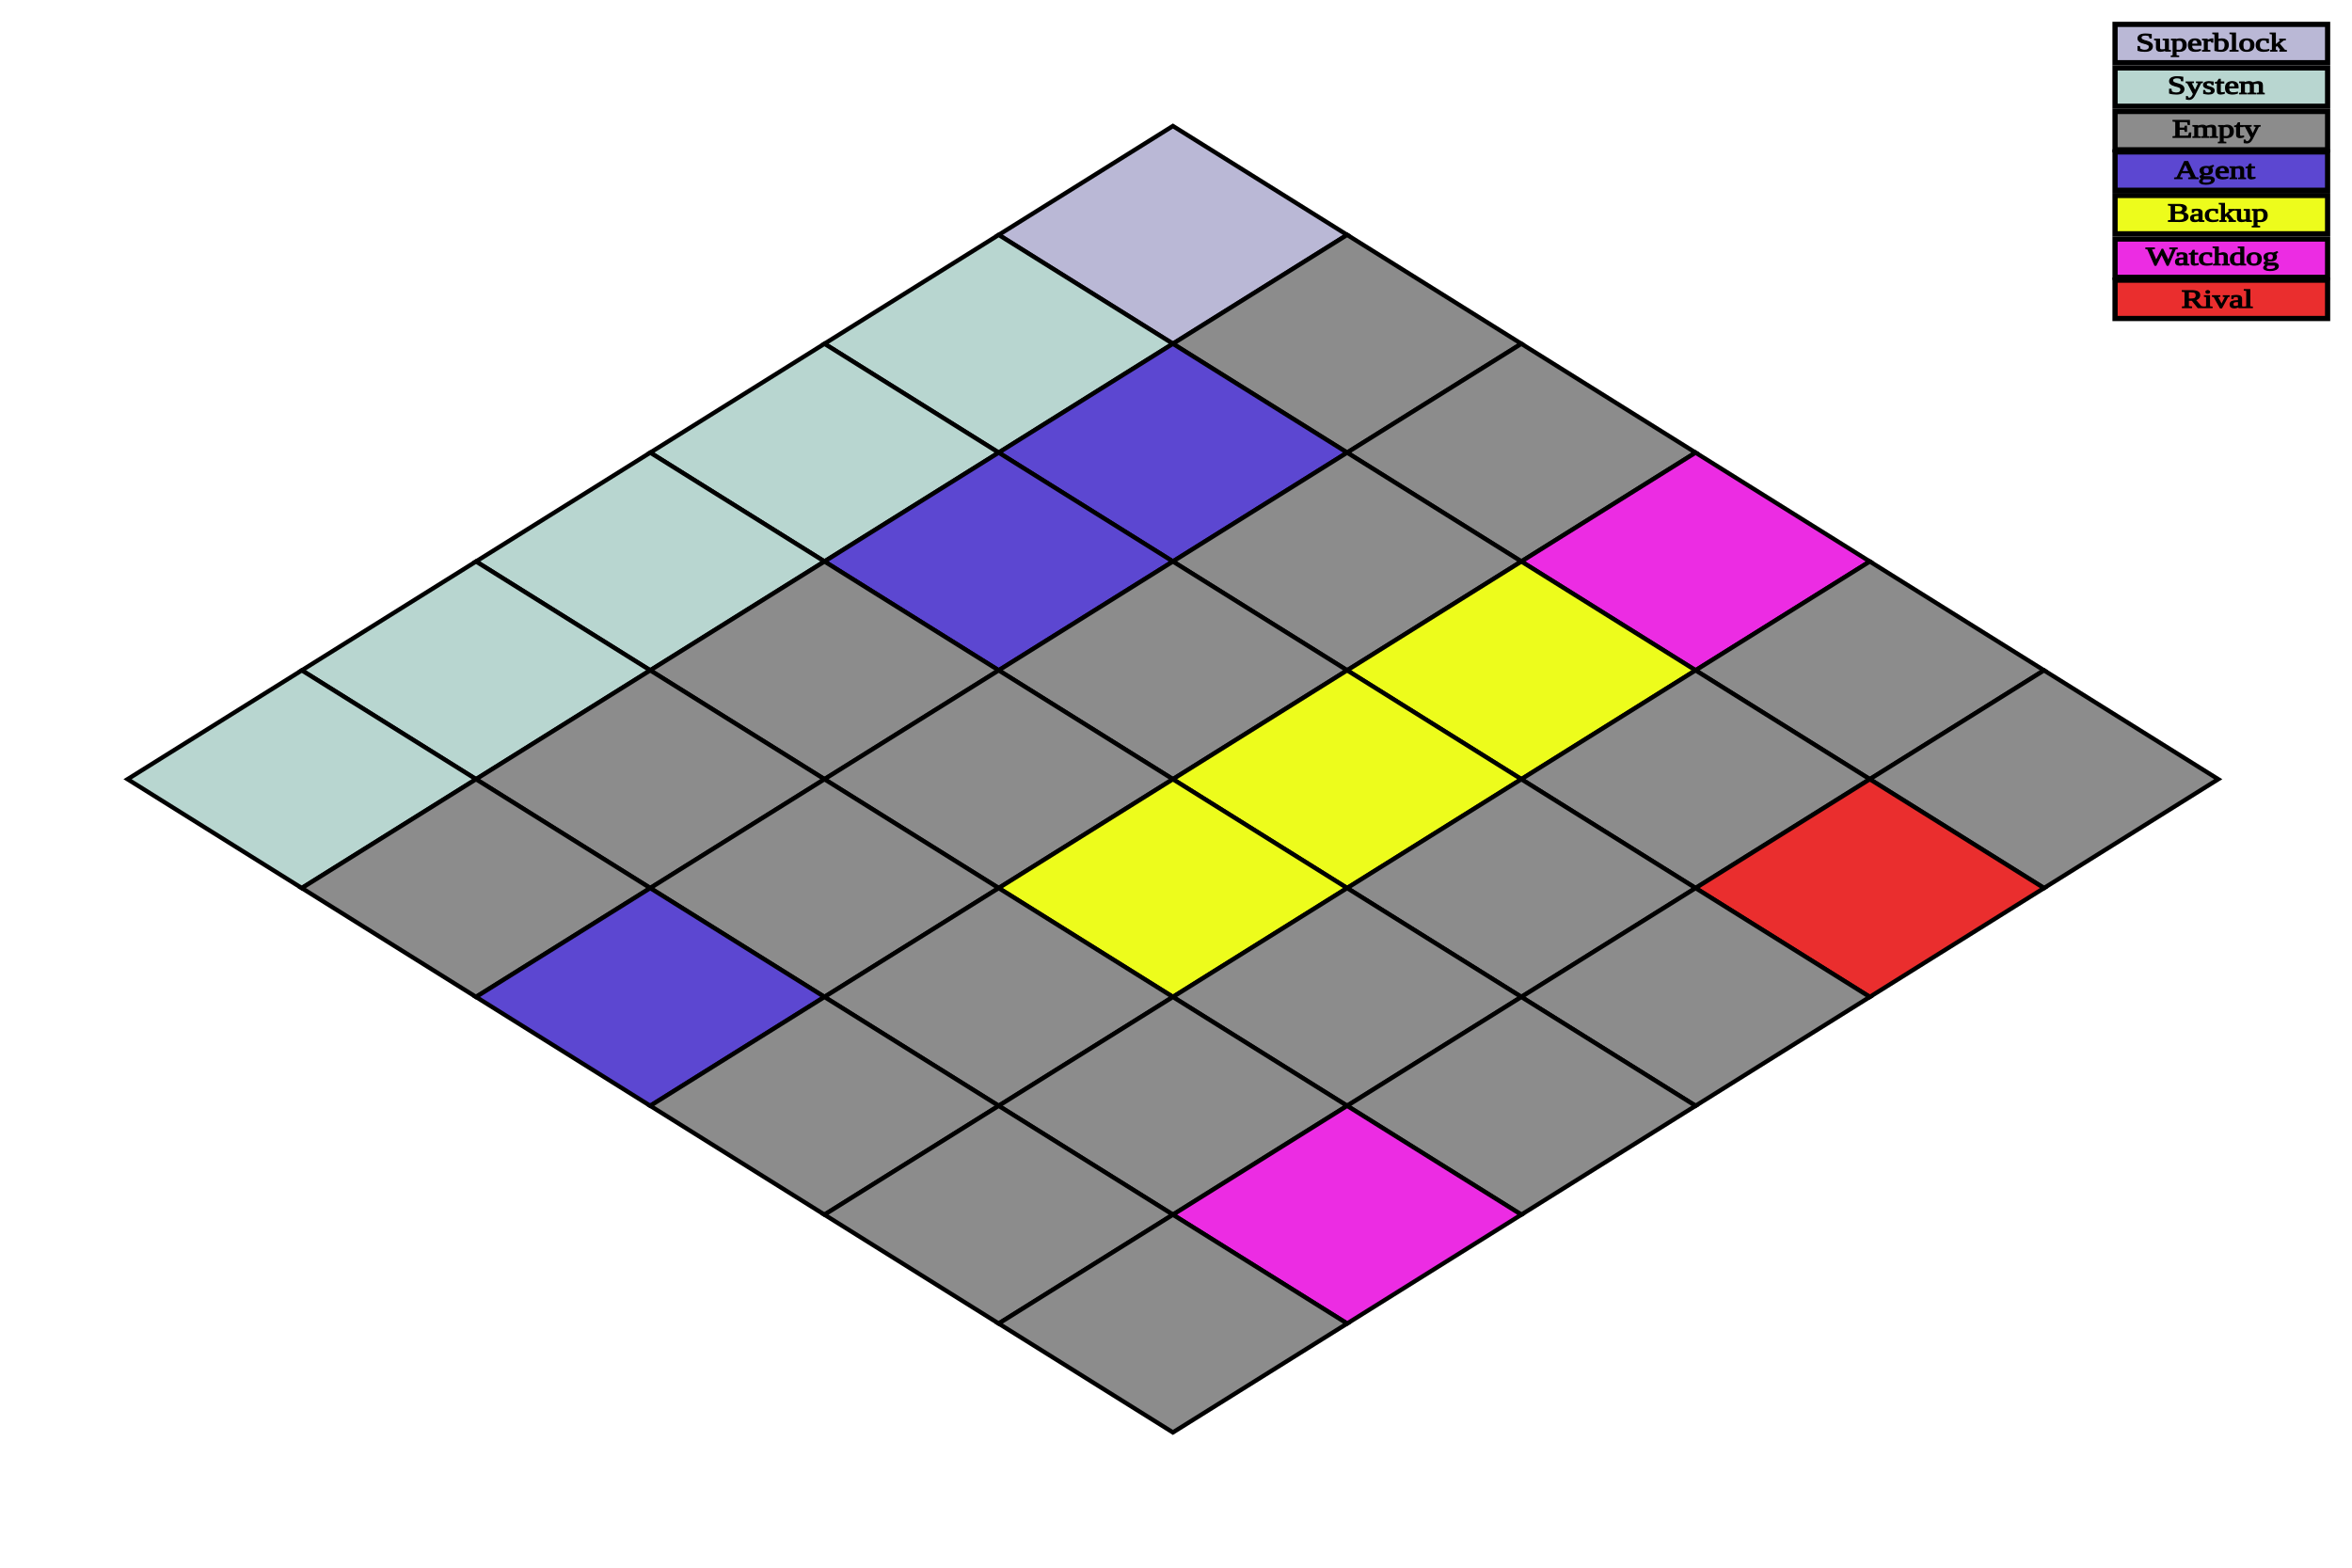
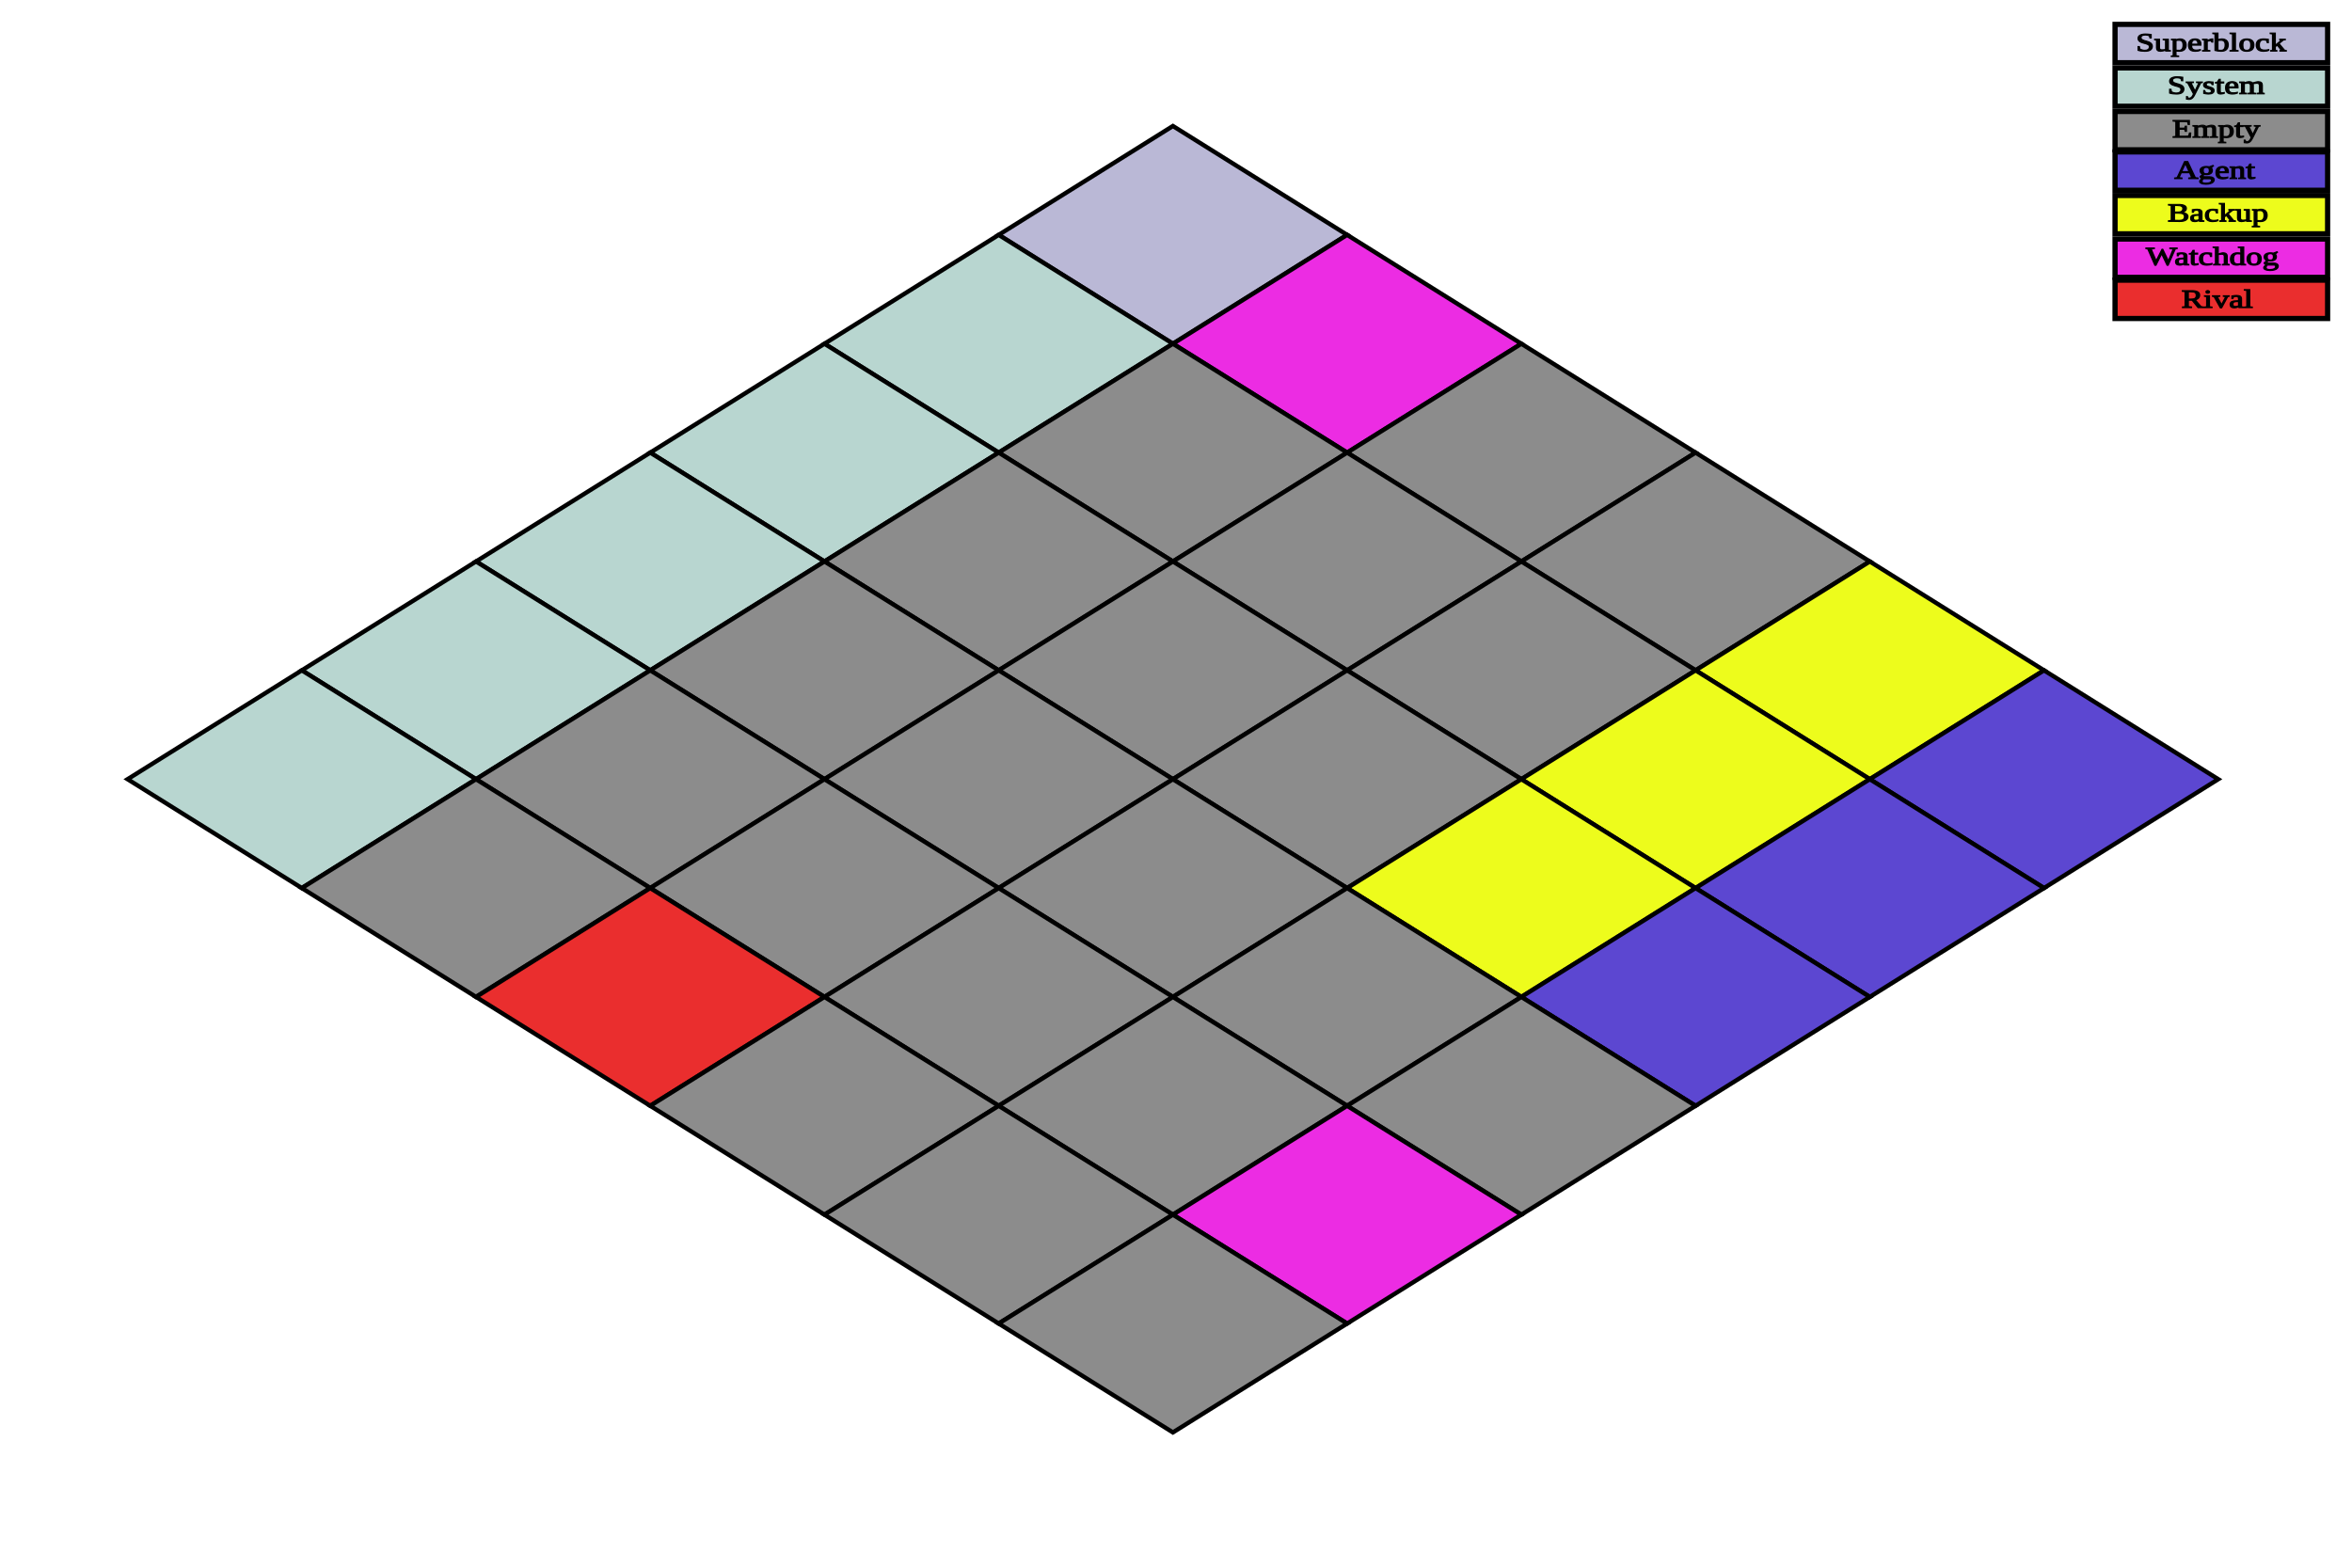
<svg xmlns="http://www.w3.org/2000/svg" width="1080" height="720" viewBox="0 0 285.75 190.5" version="1.1" id="svg1">
  <defs id="defs1" />
  <g id="layer1">
    <path style="fill:#000000;stroke-width:1.323;stroke-dasharray:none" d="m 120.836,34.774 98.859,46.814" id="path1" />
    <path style="fill:#bab8d6;stroke:#000000;stroke-width:0.529;stroke-dasharray:none;stroke-opacity:1;fill-opacity:1" d="M 142.499,15.312 163.666,28.541 142.499,41.77 121.333,28.541 Z" id="path2" />
-     <path style="fill:#8c8c8c;stroke:#000000;stroke-width:0.529;stroke-dasharray:none;stroke-opacity:1;fill-opacity:1" d="M 163.666,28.541 184.833,41.77 163.666,55 142.499,41.77 Z" id="path3" />
+     <path style="fill:#ec2ce3;stroke:#000000;stroke-width:0.529;stroke-dasharray:none;stroke-opacity:1;fill-opacity:1" d="M 163.666,28.541 184.833,41.77 163.666,55 142.499,41.77 Z" id="path3" />
    <path style="fill:#8c8c8c;stroke:#000000;stroke-width:0.529;stroke-dasharray:none;stroke-opacity:1;fill-opacity:1" d="M 184.833,41.77 205.999,55 184.833,68.229 163.666,55 Z" id="path3-3" />
    <path style="fill:#b8d6d0;stroke:#000000;stroke-width:0.529;stroke-dasharray:none;stroke-opacity:1;fill-opacity:1" d="M 121.333,28.541 142.499,41.77 121.333,55 100.166,41.77 Z" id="path4" />
-     <path style="fill:#5c47d1;stroke:#000000;stroke-width:0.529;stroke-dasharray:none;stroke-opacity:1;fill-opacity:1" d="M 142.499,41.77 163.666,55 142.499,68.229 121.333,55 Z" id="path5" />
+     <path style="fill:#8c8c8c;stroke:#000000;stroke-width:0.529;stroke-dasharray:none;stroke-opacity:1;fill-opacity:1" d="M 142.499,41.77 163.666,55 142.499,68.229 121.333,55 Z" id="path5" />
    <path style="fill:#8c8c8c;stroke:#000000;stroke-width:0.529;stroke-dasharray:none;stroke-opacity:1;fill-opacity:1" d="M 163.666,55 184.833,68.229 163.666,81.458 142.499,68.229 Z" id="path6" />
    <path style="fill:#b8d6d0;stroke:#000000;stroke-width:0.529;stroke-dasharray:none;stroke-opacity:1;fill-opacity:1" d="M 100.166,41.77 121.333,55 100.166,68.229 78.999,55 Z" id="path7" />
-     <path style="fill:#5c47d1;stroke:#000000;stroke-width:0.529;stroke-dasharray:none;stroke-opacity:1;fill-opacity:1" d="M 121.333,55 142.499,68.229 121.333,81.458 100.166,68.229 Z" id="path8" />
+     <path style="fill:#8c8c8c;stroke:#000000;stroke-width:0.529;stroke-dasharray:none;stroke-opacity:1;fill-opacity:1" d="M 121.333,55 142.499,68.229 121.333,81.458 100.166,68.229 Z" id="path8" />
    <path style="fill:#8c8c8c;stroke:#000000;stroke-width:0.529;stroke-dasharray:none;stroke-opacity:1;fill-opacity:1" d="M 142.499,68.229 163.666,81.458 142.499,94.687 121.333,81.458 Z" id="path9" />
    <path style="fill:#b8d6d0;stroke:#000000;stroke-width:0.529;stroke-dasharray:none;stroke-opacity:1;fill-opacity:1" d="M 78.999,55 100.166,68.229 78.999,81.458 57.833,68.229 Z" id="path10" />
    <path style="fill:#8c8c8c;stroke:#000000;stroke-width:0.529;stroke-dasharray:none;stroke-opacity:1;fill-opacity:1" d="M 100.166,68.229 121.333,81.458 100.166,94.687 78.999,81.458 Z" id="path11" />
    <path style="fill:#8c8c8c;stroke:#000000;stroke-width:0.529;stroke-dasharray:none;stroke-opacity:1;fill-opacity:1" d="M 121.333,81.458 142.499,94.687 121.333,107.916 100.166,94.687 Z" id="path12" />
-     <path style="fill:#ec2ce3;stroke:#000000;stroke-width:0.529;stroke-dasharray:none;stroke-opacity:1;fill-opacity:1" d="M 205.999,55 227.166,68.229 205.999,81.458 184.833,68.229 Z" id="path13" />
-     <path style="fill:#8c8c8c;stroke:#000000;stroke-width:0.529;stroke-dasharray:none;stroke-opacity:1;fill-opacity:1" d="M 227.166,68.229 248.333,81.458 227.166,94.687 205.999,81.458 Z" id="path14" />
-     <path style="fill:#8c8c8c;stroke:#000000;stroke-width:0.529;stroke-dasharray:none;stroke-opacity:1;fill-opacity:1" d="M 248.333,81.458 269.499,94.687 248.333,107.916 227.166,94.687 Z" id="path15" />
-     <path style="fill:#edfc1c;stroke:#000000;stroke-width:0.529;stroke-dasharray:none;stroke-opacity:1;fill-opacity:1" d="M 184.833,68.229 205.999,81.458 184.833,94.687 163.666,81.458 Z" id="path16" />
-     <path style="fill:#8c8c8c;stroke:#000000;stroke-width:0.529;stroke-dasharray:none;stroke-opacity:1;fill-opacity:1" d="M 205.999,81.458 227.166,94.687 205.999,107.916 184.833,94.687 Z" id="path17" />
-     <path style="fill:#ea2e2e;stroke:#000000;stroke-width:0.529;stroke-dasharray:none;stroke-opacity:1;fill-opacity:1" d="m 227.166,94.687 21.167,13.229 -21.167,13.229 -21.167,-13.229 z" id="path18" />
-     <path style="fill:#edfc1c;stroke:#000000;stroke-width:0.529;stroke-dasharray:none;stroke-opacity:1;fill-opacity:1" d="M 163.666,81.458 184.833,94.687 163.666,107.916 142.499,94.687 Z" id="path19" />
-     <path style="fill:#8c8c8c;stroke:#000000;stroke-width:0.529;stroke-dasharray:none;stroke-opacity:1;fill-opacity:1" d="m 184.833,94.687 21.167,13.229 -21.167,13.229 -21.167,-13.229 z" id="path20" />
-     <path style="fill:#8c8c8c;stroke:#000000;stroke-width:0.529;stroke-dasharray:none;stroke-opacity:1;fill-opacity:1" d="m 205.999,107.916 21.167,13.229 -21.167,13.229 -21.167,-13.229 z" id="path21" />
-     <path style="fill:#edfc1c;stroke:#000000;stroke-width:0.529;stroke-dasharray:none;stroke-opacity:1;fill-opacity:1" d="m 142.499,94.687 21.167,13.229 -21.167,13.229 -21.167,-13.229 z" id="path22" />
+     <path style="fill:#8c8c8c;stroke:#000000;stroke-width:0.529;stroke-dasharray:none;stroke-opacity:1;fill-opacity:1" d="M 205.999,55 227.166,68.229 205.999,81.458 184.833,68.229 Z" id="path13" />
+     <path style="fill:#edfc1c;stroke:#000000;stroke-width:0.529;stroke-dasharray:none;stroke-opacity:1;fill-opacity:1" d="M 227.166,68.229 248.333,81.458 227.166,94.687 205.999,81.458 Z" id="path14" />
+     <path style="fill:#5c47d1;stroke:#000000;stroke-width:0.529;stroke-dasharray:none;stroke-opacity:1;fill-opacity:1" d="M 248.333,81.458 269.499,94.687 248.333,107.916 227.166,94.687 Z" id="path15" />
+     <path style="fill:#8c8c8c;stroke:#000000;stroke-width:0.529;stroke-dasharray:none;stroke-opacity:1;fill-opacity:1" d="M 184.833,68.229 205.999,81.458 184.833,94.687 163.666,81.458 Z" id="path16" />
+     <path style="fill:#edfc1c;stroke:#000000;stroke-width:0.529;stroke-dasharray:none;stroke-opacity:1;fill-opacity:1" d="M 205.999,81.458 227.166,94.687 205.999,107.916 184.833,94.687 Z" id="path17" />
+     <path style="fill:#5c47d1;stroke:#000000;stroke-width:0.529;stroke-dasharray:none;stroke-opacity:1;fill-opacity:1" d="m 227.166,94.687 21.167,13.229 -21.167,13.229 -21.167,-13.229 z" id="path18" />
+     <path style="fill:#8c8c8c;stroke:#000000;stroke-width:0.529;stroke-dasharray:none;stroke-opacity:1;fill-opacity:1" d="M 163.666,81.458 184.833,94.687 163.666,107.916 142.499,94.687 Z" id="path19" />
+     <path style="fill:#edfc1c;stroke:#000000;stroke-width:0.529;stroke-dasharray:none;stroke-opacity:1;fill-opacity:1" d="m 184.833,94.687 21.167,13.229 -21.167,13.229 -21.167,-13.229 z" id="path20" />
+     <path style="fill:#5c47d1;stroke:#000000;stroke-width:0.529;stroke-dasharray:none;stroke-opacity:1;fill-opacity:1" d="m 205.999,107.916 21.167,13.229 -21.167,13.229 -21.167,-13.229 z" id="path21" />
+     <path style="fill:#8c8c8c;stroke:#000000;stroke-width:0.529;stroke-dasharray:none;stroke-opacity:1;fill-opacity:1" d="m 142.499,94.687 21.167,13.229 -21.167,13.229 -21.167,-13.229 z" id="path22" />
    <path style="fill:#8c8c8c;stroke:#000000;stroke-width:0.529;stroke-dasharray:none;stroke-opacity:1;fill-opacity:1" d="m 163.666,107.916 21.167,13.229 -21.167,13.229 -21.167,-13.229 z" id="path23" />
    <path style="fill:#8c8c8c;stroke:#000000;stroke-width:0.529;stroke-dasharray:none;stroke-opacity:1;fill-opacity:1" d="m 184.833,121.145 21.167,13.229 -21.167,13.229 -21.167,-13.229 z" id="path24" />
    <path style="fill:#b8d6d0;stroke:#000000;stroke-width:0.529;stroke-dasharray:none;stroke-opacity:1;fill-opacity:1" d="M 57.833,68.229 78.999,81.458 57.833,94.687 36.666,81.458 Z" id="path25" />
    <path style="fill:#8c8c8c;stroke:#000000;stroke-width:0.529;stroke-dasharray:none;stroke-opacity:1;fill-opacity:1" d="M 78.999,81.458 100.166,94.687 78.999,107.916 57.833,94.687 Z" id="path26" />
    <path style="fill:#8c8c8c;stroke:#000000;stroke-width:0.529;stroke-dasharray:none;stroke-opacity:1;fill-opacity:1" d="m 100.166,94.687 21.167,13.229 -21.167,13.229 -21.167,-13.229 z" id="path27" />
    <path style="fill:#b8d6d0;stroke:#000000;stroke-width:0.529;stroke-dasharray:none;stroke-opacity:1;fill-opacity:1" d="M 36.666,81.458 57.833,94.687 36.666,107.916 15.499,94.687 Z" id="path28" />
    <path style="fill:#8c8c8c;stroke:#000000;stroke-width:0.529;stroke-dasharray:none;stroke-opacity:1;fill-opacity:1" d="m 57.833,94.687 21.167,13.229 -21.167,13.229 -21.167,-13.229 z" id="path29" />
-     <path style="fill:#5c47d1;stroke:#000000;stroke-width:0.529;stroke-dasharray:none;stroke-opacity:1;fill-opacity:1" d="m 78.999,107.916 21.167,13.229 -21.167,13.229 -21.167,-13.229 z" id="path30" />
+     <path style="fill:#ea2e2e;stroke:#000000;stroke-width:0.529;stroke-dasharray:none;stroke-opacity:1;fill-opacity:1" d="m 78.999,107.916 21.167,13.229 -21.167,13.229 -21.167,-13.229 z" id="path30" />
    <path style="fill:#8c8c8c;stroke:#000000;stroke-width:0.529;stroke-dasharray:none;stroke-opacity:1;fill-opacity:1" d="m 121.333,107.916 21.167,13.229 -21.167,13.229 -21.167,-13.229 z" id="path31" />
    <path style="fill:#8c8c8c;stroke:#000000;stroke-width:0.529;stroke-dasharray:none;stroke-opacity:1;fill-opacity:1" d="m 142.499,121.145 21.167,13.229 -21.167,13.229 -21.167,-13.229 z" id="path32" />
    <path style="fill:#ec2ce3;stroke:#000000;stroke-width:0.529;stroke-dasharray:none;stroke-opacity:1;fill-opacity:1" d="m 163.666,134.375 21.167,13.229 -21.167,13.229 -21.167,-13.229 z" id="path33" />
    <path style="fill:#8c8c8c;stroke:#000000;stroke-width:0.529;stroke-dasharray:none;stroke-opacity:1;fill-opacity:1" d="m 100.166,121.145 21.167,13.229 -21.167,13.229 -21.167,-13.229 z" id="path34" />
    <path style="fill:#8c8c8c;stroke:#000000;stroke-width:0.529;stroke-dasharray:none;stroke-opacity:1;fill-opacity:1" d="m 121.333,134.375 21.167,13.229 -21.167,13.229 -21.167,-13.229 z" id="path35" />
    <path style="fill:#8c8c8c;stroke:#000000;stroke-width:0.529;stroke-dasharray:none;stroke-opacity:1;fill-opacity:1" d="m 142.499,147.604 21.167,13.229 -21.167,13.229 -21.167,-13.229 z" id="path36" />
    <g id="g39">
      <rect style="fill:#bab8d6;fill-opacity:1;stroke:#000000;stroke-width:0.633;stroke-dasharray:none;stroke-opacity:1" id="rect37" width="25.825" height="4.658" x="256.962" y="2.962" />
      <text xml:space="preserve" style="font-size:3.549px;writing-mode:lr-tb;direction:ltr;fill:#000000;fill-opacity:1;stroke:#000000;stroke-width:0.144;stroke-dasharray:none;stroke-opacity:1" x="229.882" y="7.005" id="text38" transform="scale(1.128855,0.8858535)">
        <tspan id="tspan38" style="fill:#000000;fill-opacity:1;stroke-width:0.144;stroke-dasharray:none" x="229.882" y="7.005">Superblock</tspan>
      </text>
    </g>
    <g id="g40" transform="translate(0,5.291666)">
      <rect style="fill:#b8d6d0;fill-opacity:1;stroke:#000000;stroke-width:0.633;stroke-dasharray:none;stroke-opacity:1" id="rect39" width="25.825" height="4.658" x="256.962" y="2.962" />
      <text xml:space="preserve" style="font-size:3.549px;writing-mode:lr-tb;direction:ltr;fill:#000000;fill-opacity:1;stroke:#000000;stroke-width:0.144;stroke-dasharray:none;stroke-opacity:1" x="233.28" y="6.9" id="text39" transform="scale(1.128855,0.8858535)">
        <tspan id="tspan39" style="fill:#000000;fill-opacity:1;stroke-width:0.144;stroke-dasharray:none" x="233.28" y="6.9">System</tspan>
      </text>
    </g>
    <g id="g41" transform="translate(0,10.58333)">
      <rect style="fill:#8c8c8c;fill-opacity:1;stroke:#000000;stroke-width:0.633;stroke-dasharray:none;stroke-opacity:1" id="rect40" width="25.825" height="4.658" x="256.962" y="2.962" />
      <text xml:space="preserve" style="font-size:3.549px;writing-mode:lr-tb;direction:ltr;fill:#000000;fill-opacity:1;stroke:#000000;stroke-width:0.144;stroke-dasharray:none;stroke-opacity:1" x="233.777" y="6.9" id="text40" transform="scale(1.128855,0.8858535)">
        <tspan id="tspan40" style="fill:#000000;fill-opacity:1;stroke-width:0.144;stroke-dasharray:none" x="233.777" y="6.9">Empty</tspan>
      </text>
      <rect style="fill:#ec2ce3;fill-opacity:1;stroke:#000000;stroke-width:0.633;stroke-dasharray:none;stroke-opacity:1" id="rect3" width="25.825" height="4.658" x="256.962" y="18.463" />
      <text xml:space="preserve" style="font-size:3.549px;writing-mode:lr-tb;direction:ltr;fill:#000000;fill-opacity:1;stroke:#000000;stroke-width:0.144;stroke-dasharray:none;stroke-opacity:1" x="230.96" y="24.397" id="text3" transform="scale(1.128855,0.8858535)">
        <tspan id="tspan3" style="fill:#000000;fill-opacity:1;stroke-width:0.144;stroke-dasharray:none" x="230.96" y="24.397">Watchdog</tspan>
      </text>
      <rect style="fill:#ea2e2e;fill-opacity:1;stroke:#000000;stroke-width:0.633;stroke-dasharray:none;stroke-opacity:1" id="rect4" width="25.825" height="4.658" x="256.962" y="23.462" />
      <text xml:space="preserve" style="font-size:3.549px;writing-mode:lr-tb;direction:ltr;fill:#000000;fill-opacity:1;stroke:#000000;stroke-width:0.144;stroke-dasharray:none;stroke-opacity:1" x="234.772" y="30.252" id="text4" transform="scale(1.128855,0.8858535)">
        <tspan id="tspan4" style="fill:#000000;fill-opacity:1;stroke-width:0.144;stroke-dasharray:none" x="234.772" y="30.252">Rival</tspan>
      </text>
    </g>
    <g id="g1" transform="translate(0,15.50017)">
      <rect style="fill:#5c47d1;fill-opacity:1;stroke:#000000;stroke-width:0.633;stroke-dasharray:none;stroke-opacity:1" id="rect1" width="25.825" height="4.658" x="256.962" y="2.962" />
      <text xml:space="preserve" style="font-size:3.549px;writing-mode:lr-tb;direction:ltr;fill:#000000;fill-opacity:1;stroke:#000000;stroke-width:0.144;stroke-dasharray:none;stroke-opacity:1" x="234.026" y="7.005" id="text1" transform="scale(1.128855,0.8858535)">
        <tspan id="tspan1" style="fill:#000000;fill-opacity:1;stroke-width:0.144;stroke-dasharray:none" x="234.026" y="7.005">Agent</tspan>
      </text>
    </g>
    <g id="g2" transform="translate(0,20.79183)">
      <rect style="fill:#edfc1c;fill-opacity:1;stroke:#000000;stroke-width:0.633;stroke-dasharray:none;stroke-opacity:1" id="rect2" width="25.825" height="4.658" x="256.962" y="2.962" />
      <text xml:space="preserve" style="font-size:3.549px;writing-mode:lr-tb;direction:ltr;fill:#000000;fill-opacity:1;stroke:#000000;stroke-width:0.144;stroke-dasharray:none;stroke-opacity:1" x="233.28" y="6.9" id="text2" transform="scale(1.128855,0.8858535)">
        <tspan id="tspan2" style="fill:#000000;fill-opacity:1;stroke-width:0.144;stroke-dasharray:none" x="233.28" y="6.9">Backup</tspan>
      </text>
    </g>
  </g>
</svg>
